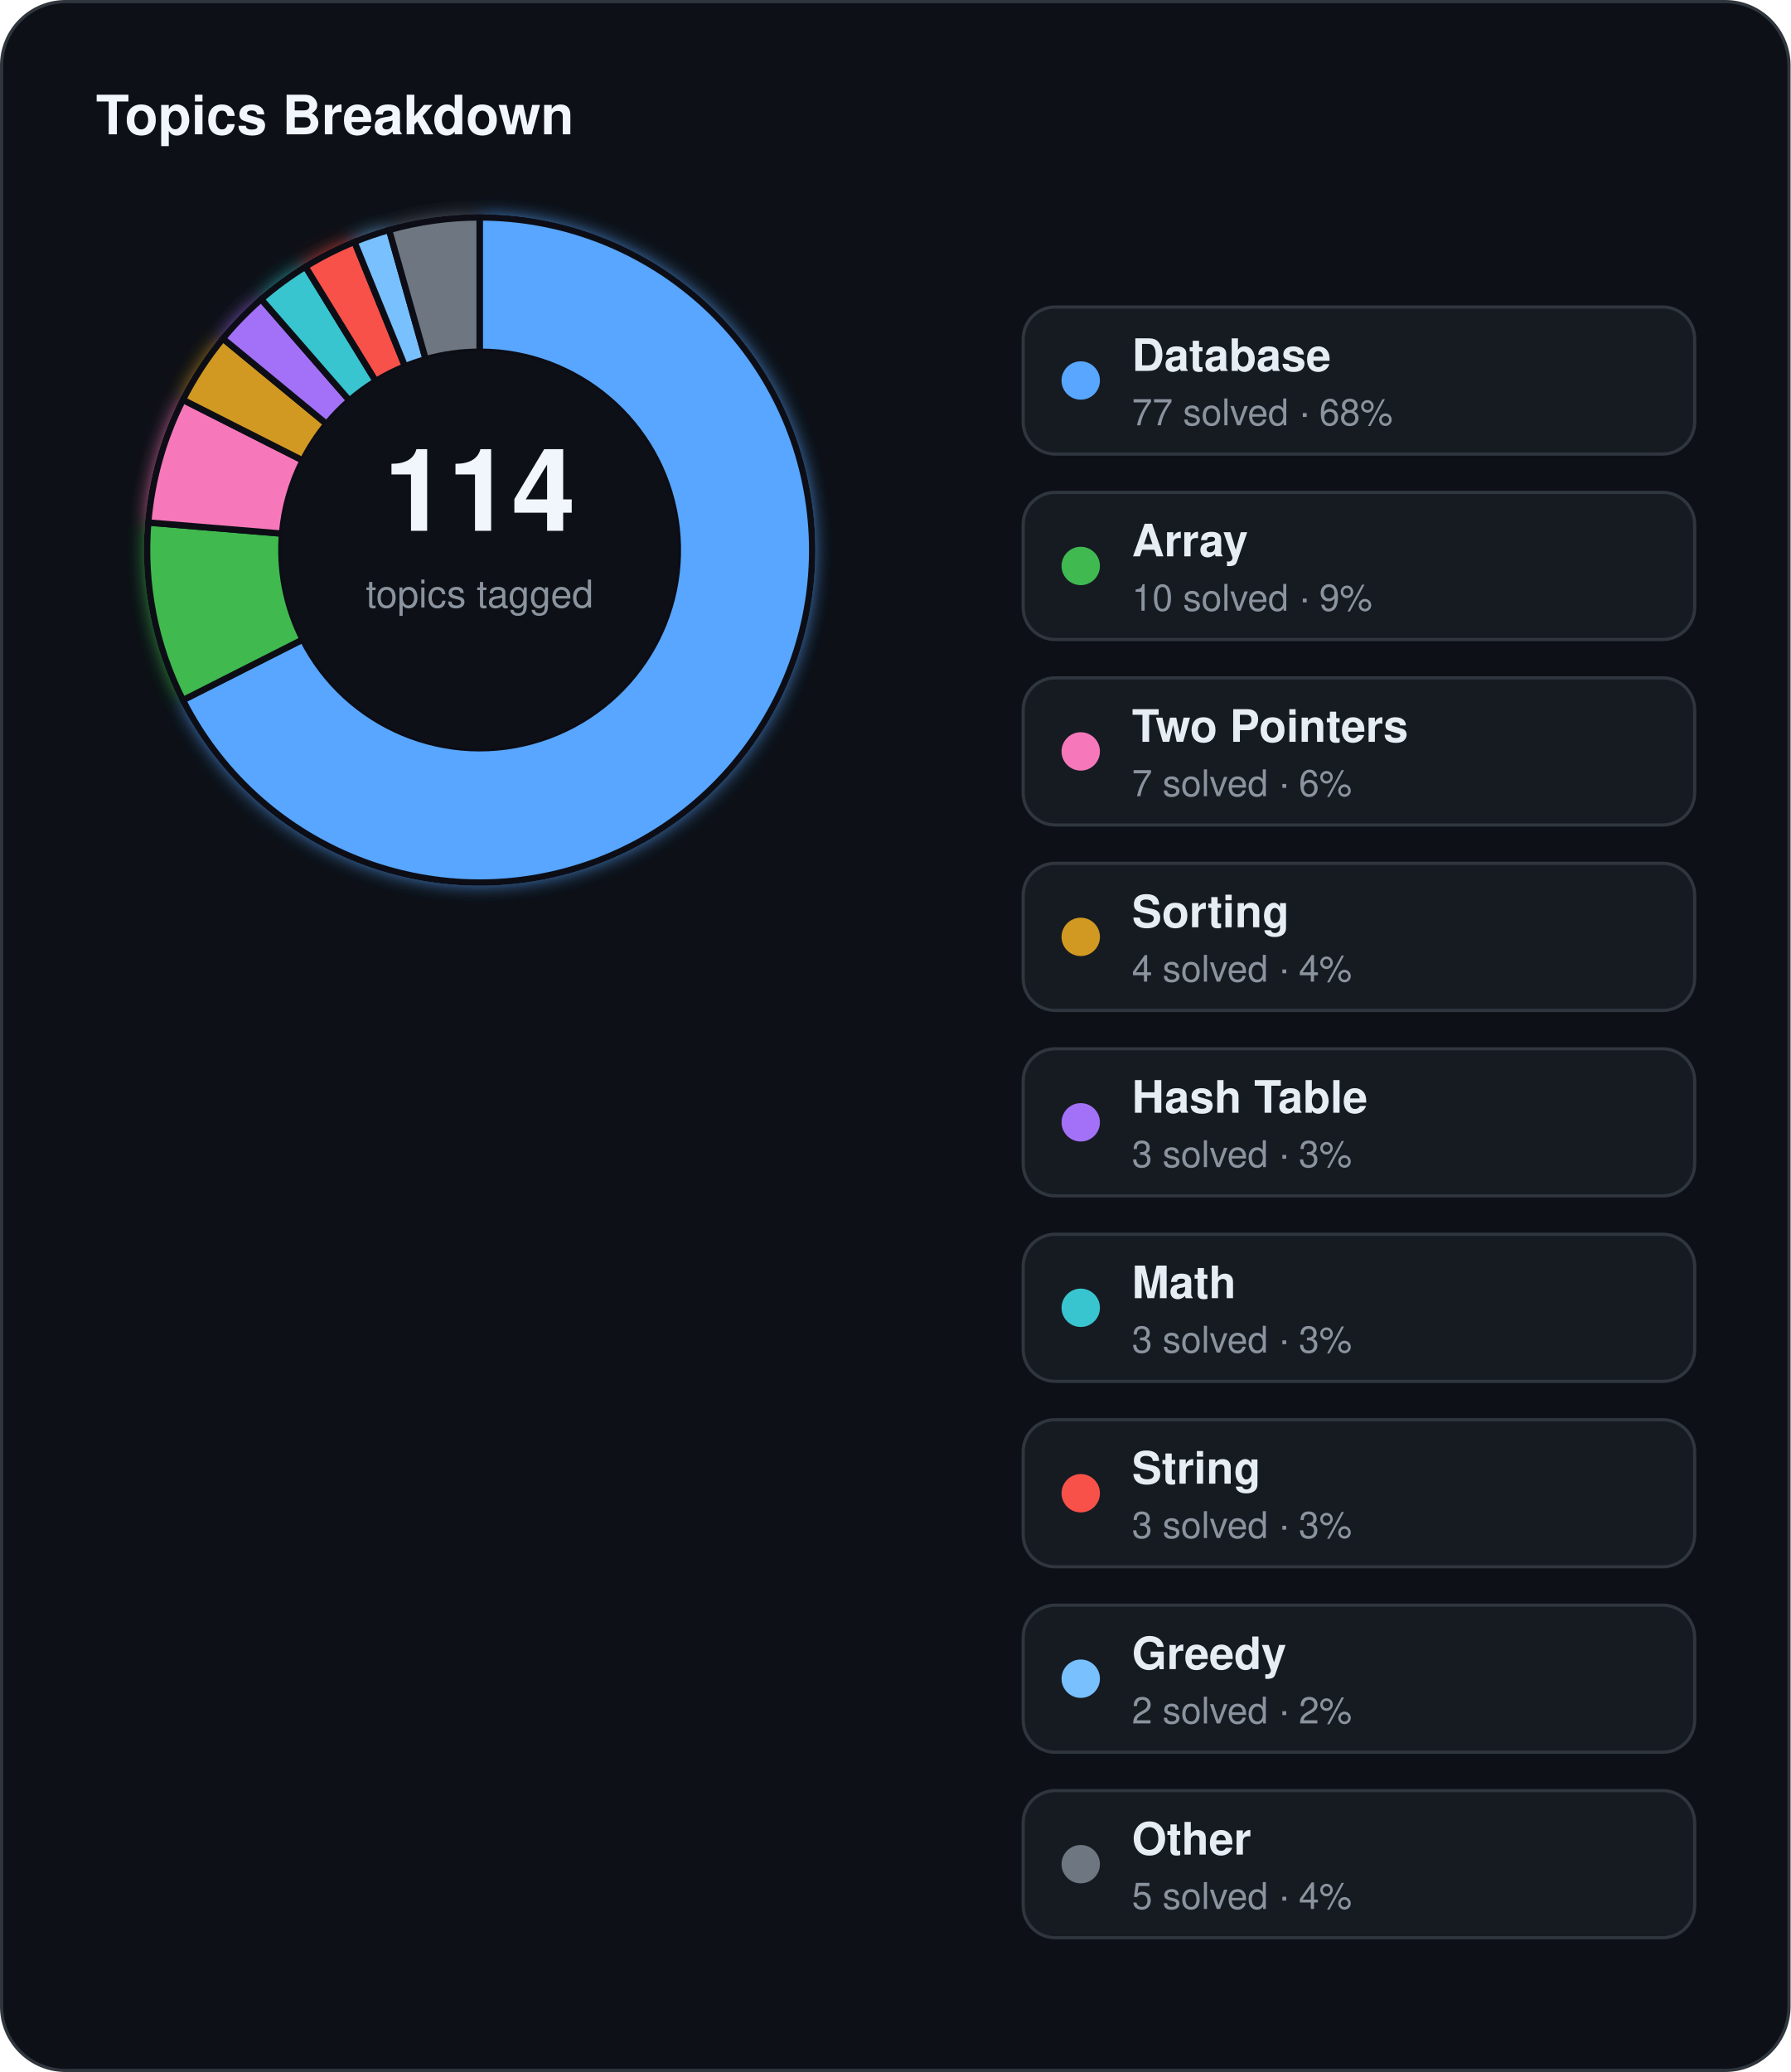
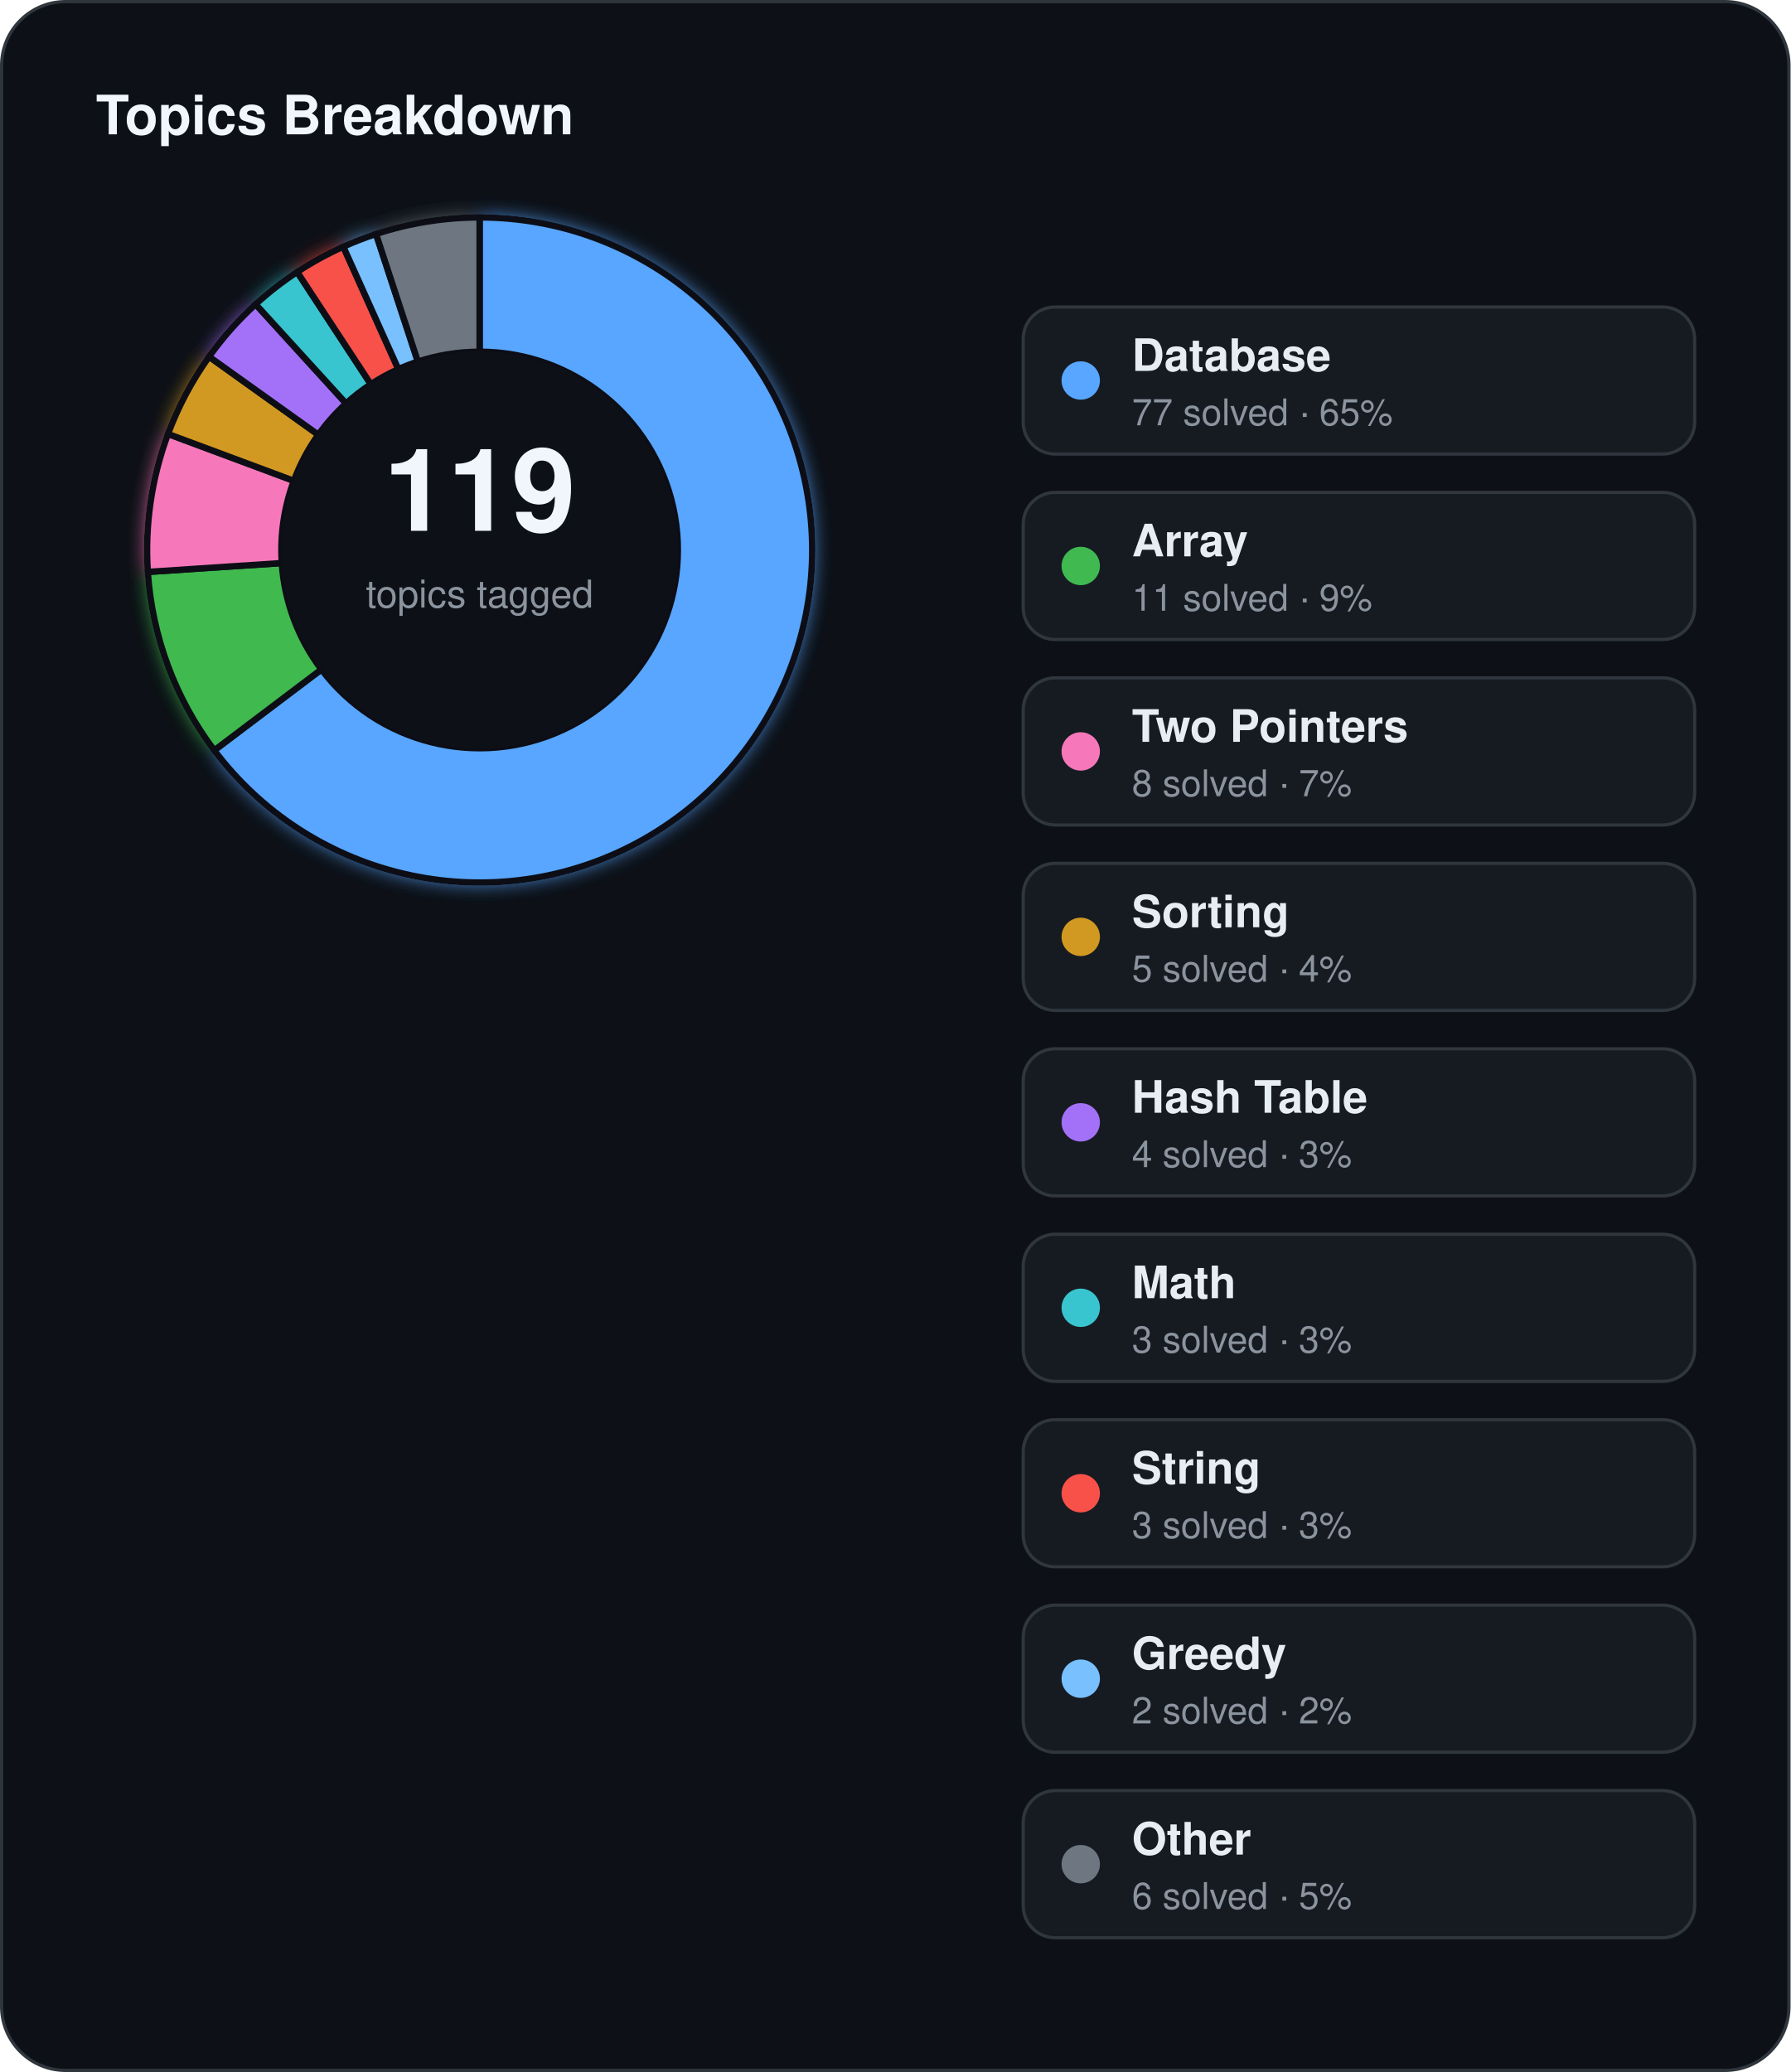
<svg xmlns="http://www.w3.org/2000/svg" width="560" height="648" viewBox="0 0 560 648">
  <defs>
    <filter id="topics-glow" x="-60%" y="-60%" width="220%" height="220%">
      <feGaussianBlur stdDeviation="3" result="blur" />
      <feMerge>
        <feMergeNode in="blur" />
        <feMergeNode in="SourceGraphic" />
      </feMerge>
    </filter>
  </defs>
  <rect x="0.5" y="0.5" width="559" height="647" rx="20" fill="#0d1117" stroke="#30363d" stroke-width="1" />
  <text x="30" y="42" fill="#f0f6fc" font-family="Segoe UI, Helvetica, Arial, sans-serif" font-size="17" font-weight="700">Topics Breakdown</text>
  <g filter="url(#topics-glow)">
-     <path d="M 150.00,68.00 A 104,104 0 1 1 57.21,218.96 L 94.68,200.00 A 62,62 0 1 0 150.00,110.00 Z" fill="#58a6ff" stroke="#0d1117" stroke-width="2" />
-     <path d="M 57.21,218.96 A 104,104 0 0 1 46.36,163.41 L 88.21,166.88 A 62,62 0 0 0 94.68,200.00 Z" fill="#3fb950" stroke="#0d1117" stroke-width="2" />
-     <path d="M 46.36,163.41 A 104,104 0 0 1 57.21,125.04 L 94.68,144.00 A 62,62 0 0 0 88.21,166.88 Z" fill="#f778ba" stroke="#0d1117" stroke-width="2" />
-     <path d="M 57.21,125.04 A 104,104 0 0 1 69.72,105.88 L 102.14,132.59 A 62,62 0 0 0 94.68,144.00 Z" fill="#d29922" stroke="#0d1117" stroke-width="2" />
-     <path d="M 69.72,105.88 A 104,104 0 0 1 81.70,93.57 L 109.28,125.25 A 62,62 0 0 0 102.14,132.59 Z" fill="#a371f7" stroke="#0d1117" stroke-width="2" />
-     <path d="M 81.70,93.57 A 104,104 0 0 1 95.54,83.40 L 117.53,119.18 A 62,62 0 0 0 109.28,125.25 Z" fill="#39c5cf" stroke="#0d1117" stroke-width="2" />
-     <path d="M 95.54,83.40 A 104,104 0 0 1 110.86,75.64 L 126.67,114.56 A 62,62 0 0 0 117.53,119.18 Z" fill="#f85149" stroke="#0d1117" stroke-width="2" />
-     <path d="M 110.86,75.64 A 104,104 0 0 1 121.70,71.92 L 133.13,112.34 A 62,62 0 0 0 126.67,114.56 Z" fill="#79c0ff" stroke="#0d1117" stroke-width="2" />
-     <path d="M 121.70,71.92 A 104,104 0 0 1 150.00,68.00 L 150.00,110.00 A 62,62 0 0 0 133.13,112.34 Z" fill="#6e7681" stroke="#0d1117" stroke-width="2" />
+     <path d="M 150.00,68.00 A 104,104 0 1 1 67.01,234.67 L 100.52,209.36 A 62,62 0 1 0 150.00,110.00 Z" fill="#58a6ff" stroke="#0d1117" stroke-width="2" />
+     <path d="M 67.01,234.67 A 104,104 0 0 1 46.23,178.86 L 88.13,176.09 A 62,62 0 0 0 100.52,209.36 Z" fill="#3fb950" stroke="#0d1117" stroke-width="2" />
+     <path d="M 46.23,178.86 A 104,104 0 0 1 52.54,135.71 L 91.90,150.37 A 62,62 0 0 0 88.13,176.09 Z" fill="#f778ba" stroke="#0d1117" stroke-width="2" />
+     <path d="M 52.54,135.71 A 104,104 0 0 1 65.38,111.54 L 99.55,135.96 A 62,62 0 0 0 91.90,150.37 Z" fill="#d29922" stroke="#0d1117" stroke-width="2" />
+     <path d="M 65.38,111.54 A 104,104 0 0 1 79.94,95.14 L 108.23,126.18 A 62,62 0 0 0 99.55,135.96 Z" fill="#a371f7" stroke="#0d1117" stroke-width="2" />
+     <path d="M 79.94,95.14 A 104,104 0 0 1 92.94,85.05 L 115.98,120.17 A 62,62 0 0 0 108.23,126.18 Z" fill="#39c5cf" stroke="#0d1117" stroke-width="2" />
+     <path d="M 92.94,85.05 A 104,104 0 0 1 107.37,77.14 L 124.58,115.45 A 62,62 0 0 0 115.98,120.17 Z" fill="#f85149" stroke="#0d1117" stroke-width="2" />
+     <path d="M 107.37,77.14 A 104,104 0 0 1 117.60,73.18 L 130.69,113.09 A 62,62 0 0 0 124.58,115.45 Z" fill="#79c0ff" stroke="#0d1117" stroke-width="2" />
+     <path d="M 117.60,73.18 A 104,104 0 0 1 150.00,68.00 L 150.00,110.00 A 62,62 0 0 0 130.69,113.09 Z" fill="#6e7681" stroke="#0d1117" stroke-width="2" />
  </g>
  <circle cx="150" cy="172" r="62" fill="#0d1117" />
-   <text x="150" y="166" text-anchor="middle" fill="#f0f6fc" font-family="Segoe UI, Helvetica, Arial, sans-serif" font-size="36" font-weight="700">114</text>
+   <text x="150" y="166" text-anchor="middle" fill="#f0f6fc" font-family="Segoe UI, Helvetica, Arial, sans-serif" font-size="36" font-weight="700">119</text>
  <text x="150" y="190" text-anchor="middle" fill="#8b949e" font-family="Segoe UI, Helvetica, Arial, sans-serif" font-size="12">topics tagged</text>
  <rect x="320" y="96" width="210" height="46" rx="10" fill="#161b22" stroke="#30363d" stroke-width="1" />
  <circle cx="338" cy="119" r="6" fill="#58a6ff" />
  <text x="354" y="116" fill="#e6edf3" font-family="Segoe UI, Helvetica, Arial, sans-serif" font-size="14" font-weight="600">Database</text>
-   <text x="354" y="133" fill="#8b949e" font-family="Segoe UI, Helvetica, Arial, sans-serif" font-size="11.5">77 solved · 68%</text>
+   <text x="354" y="133" fill="#8b949e" font-family="Segoe UI, Helvetica, Arial, sans-serif" font-size="11.5">77 solved · 65%</text>
  <rect x="320" y="154" width="210" height="46" rx="10" fill="#161b22" stroke="#30363d" stroke-width="1" />
  <circle cx="338" cy="177" r="6" fill="#3fb950" />
  <text x="354" y="174" fill="#e6edf3" font-family="Segoe UI, Helvetica, Arial, sans-serif" font-size="14" font-weight="600">Array</text>
-   <text x="354" y="191" fill="#8b949e" font-family="Segoe UI, Helvetica, Arial, sans-serif" font-size="11.5">10 solved · 9%</text>
+   <text x="354" y="191" fill="#8b949e" font-family="Segoe UI, Helvetica, Arial, sans-serif" font-size="11.5">11 solved · 9%</text>
  <rect x="320" y="212" width="210" height="46" rx="10" fill="#161b22" stroke="#30363d" stroke-width="1" />
  <circle cx="338" cy="235" r="6" fill="#f778ba" />
  <text x="354" y="232" fill="#e6edf3" font-family="Segoe UI, Helvetica, Arial, sans-serif" font-size="14" font-weight="600">Two Pointers</text>
-   <text x="354" y="249" fill="#8b949e" font-family="Segoe UI, Helvetica, Arial, sans-serif" font-size="11.5">7 solved · 6%</text>
+   <text x="354" y="249" fill="#8b949e" font-family="Segoe UI, Helvetica, Arial, sans-serif" font-size="11.5">8 solved · 7%</text>
  <rect x="320" y="270" width="210" height="46" rx="10" fill="#161b22" stroke="#30363d" stroke-width="1" />
  <circle cx="338" cy="293" r="6" fill="#d29922" />
  <text x="354" y="290" fill="#e6edf3" font-family="Segoe UI, Helvetica, Arial, sans-serif" font-size="14" font-weight="600">Sorting</text>
-   <text x="354" y="307" fill="#8b949e" font-family="Segoe UI, Helvetica, Arial, sans-serif" font-size="11.5">4 solved · 4%</text>
+   <text x="354" y="307" fill="#8b949e" font-family="Segoe UI, Helvetica, Arial, sans-serif" font-size="11.5">5 solved · 4%</text>
  <rect x="320" y="328" width="210" height="46" rx="10" fill="#161b22" stroke="#30363d" stroke-width="1" />
  <circle cx="338" cy="351" r="6" fill="#a371f7" />
  <text x="354" y="348" fill="#e6edf3" font-family="Segoe UI, Helvetica, Arial, sans-serif" font-size="14" font-weight="600">Hash Table</text>
-   <text x="354" y="365" fill="#8b949e" font-family="Segoe UI, Helvetica, Arial, sans-serif" font-size="11.5">3 solved · 3%</text>
+   <text x="354" y="365" fill="#8b949e" font-family="Segoe UI, Helvetica, Arial, sans-serif" font-size="11.5">4 solved · 3%</text>
  <rect x="320" y="386" width="210" height="46" rx="10" fill="#161b22" stroke="#30363d" stroke-width="1" />
  <circle cx="338" cy="409" r="6" fill="#39c5cf" />
  <text x="354" y="406" fill="#e6edf3" font-family="Segoe UI, Helvetica, Arial, sans-serif" font-size="14" font-weight="600">Math</text>
  <text x="354" y="423" fill="#8b949e" font-family="Segoe UI, Helvetica, Arial, sans-serif" font-size="11.5">3 solved · 3%</text>
  <rect x="320" y="444" width="210" height="46" rx="10" fill="#161b22" stroke="#30363d" stroke-width="1" />
  <circle cx="338" cy="467" r="6" fill="#f85149" />
  <text x="354" y="464" fill="#e6edf3" font-family="Segoe UI, Helvetica, Arial, sans-serif" font-size="14" font-weight="600">String</text>
  <text x="354" y="481" fill="#8b949e" font-family="Segoe UI, Helvetica, Arial, sans-serif" font-size="11.5">3 solved · 3%</text>
  <rect x="320" y="502" width="210" height="46" rx="10" fill="#161b22" stroke="#30363d" stroke-width="1" />
  <circle cx="338" cy="525" r="6" fill="#79c0ff" />
  <text x="354" y="522" fill="#e6edf3" font-family="Segoe UI, Helvetica, Arial, sans-serif" font-size="14" font-weight="600">Greedy</text>
  <text x="354" y="539" fill="#8b949e" font-family="Segoe UI, Helvetica, Arial, sans-serif" font-size="11.5">2 solved · 2%</text>
  <rect x="320" y="560" width="210" height="46" rx="10" fill="#161b22" stroke="#30363d" stroke-width="1" />
  <circle cx="338" cy="583" r="6" fill="#6e7681" />
  <text x="354" y="580" fill="#e6edf3" font-family="Segoe UI, Helvetica, Arial, sans-serif" font-size="14" font-weight="600">Other</text>
-   <text x="354" y="597" fill="#8b949e" font-family="Segoe UI, Helvetica, Arial, sans-serif" font-size="11.5">5 solved · 4%</text>
+   <text x="354" y="597" fill="#8b949e" font-family="Segoe UI, Helvetica, Arial, sans-serif" font-size="11.5">6 solved · 5%</text>
</svg>
